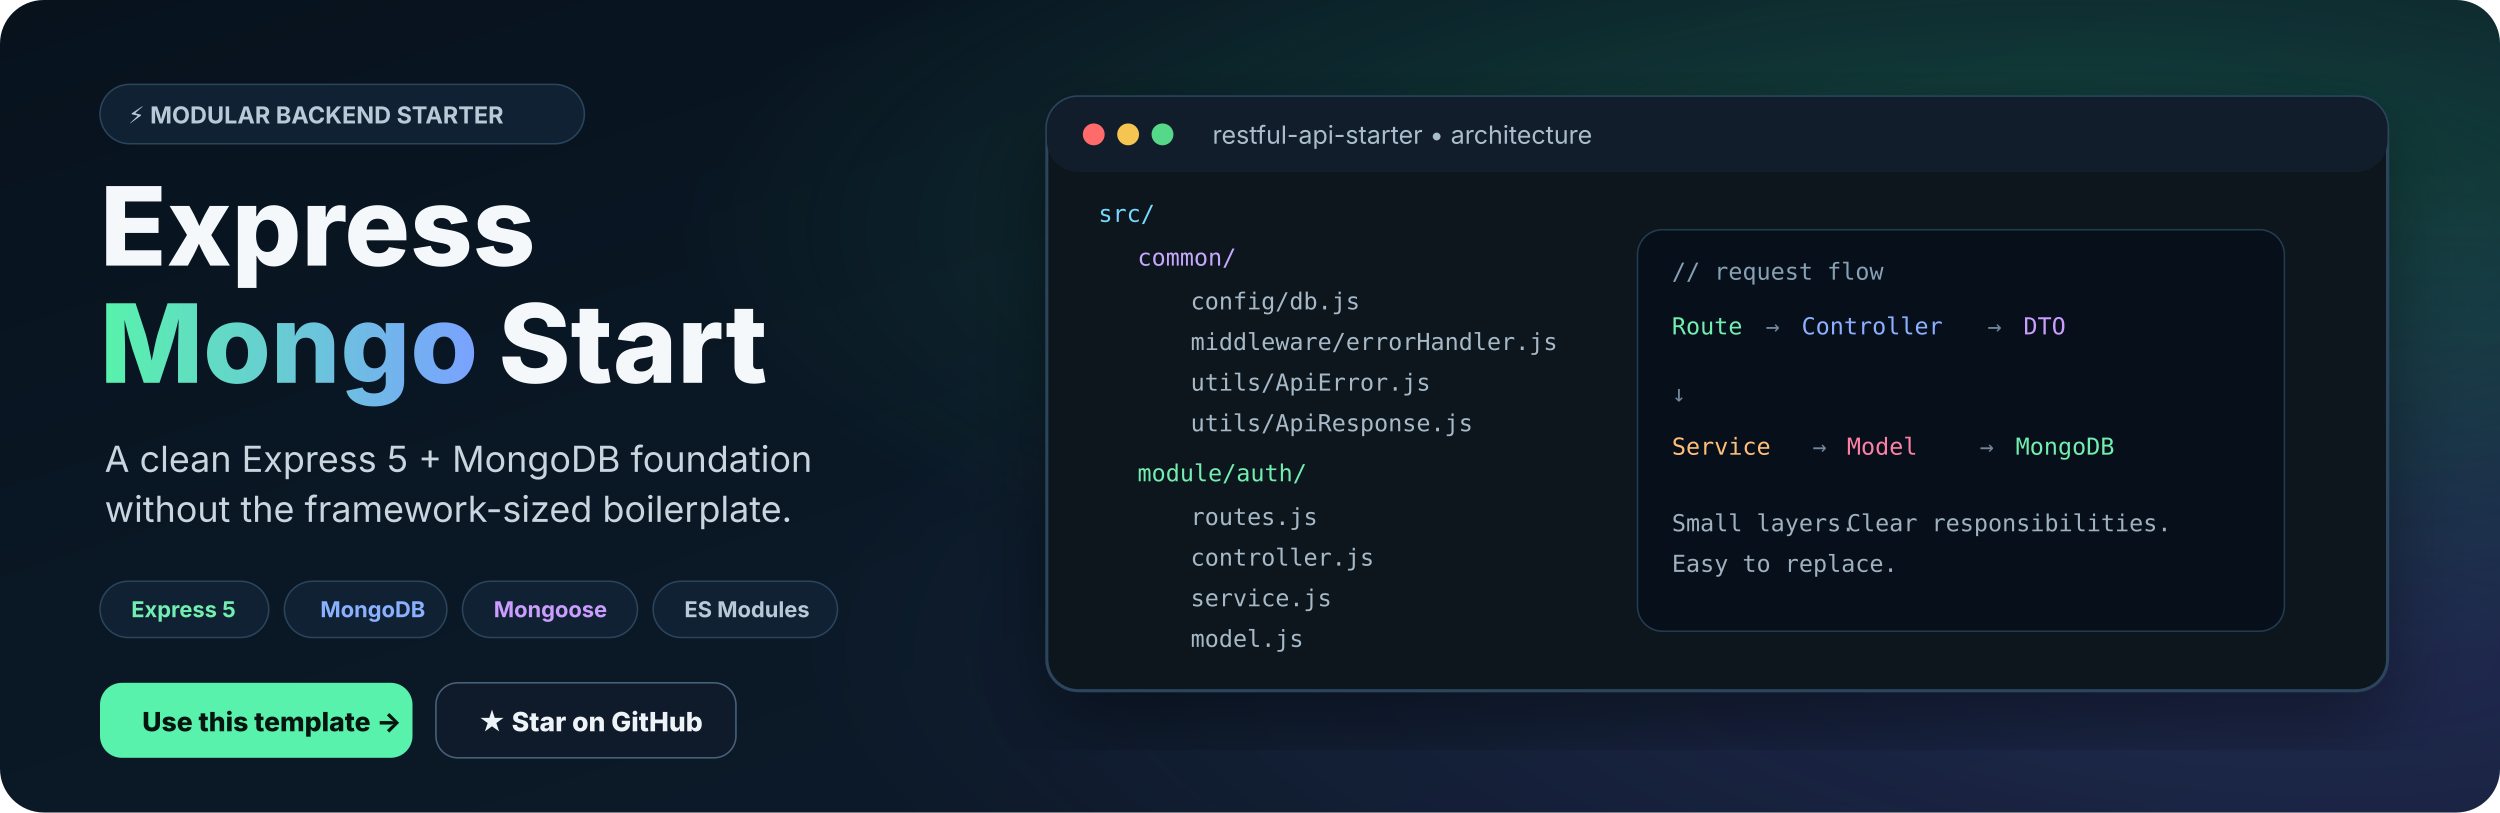
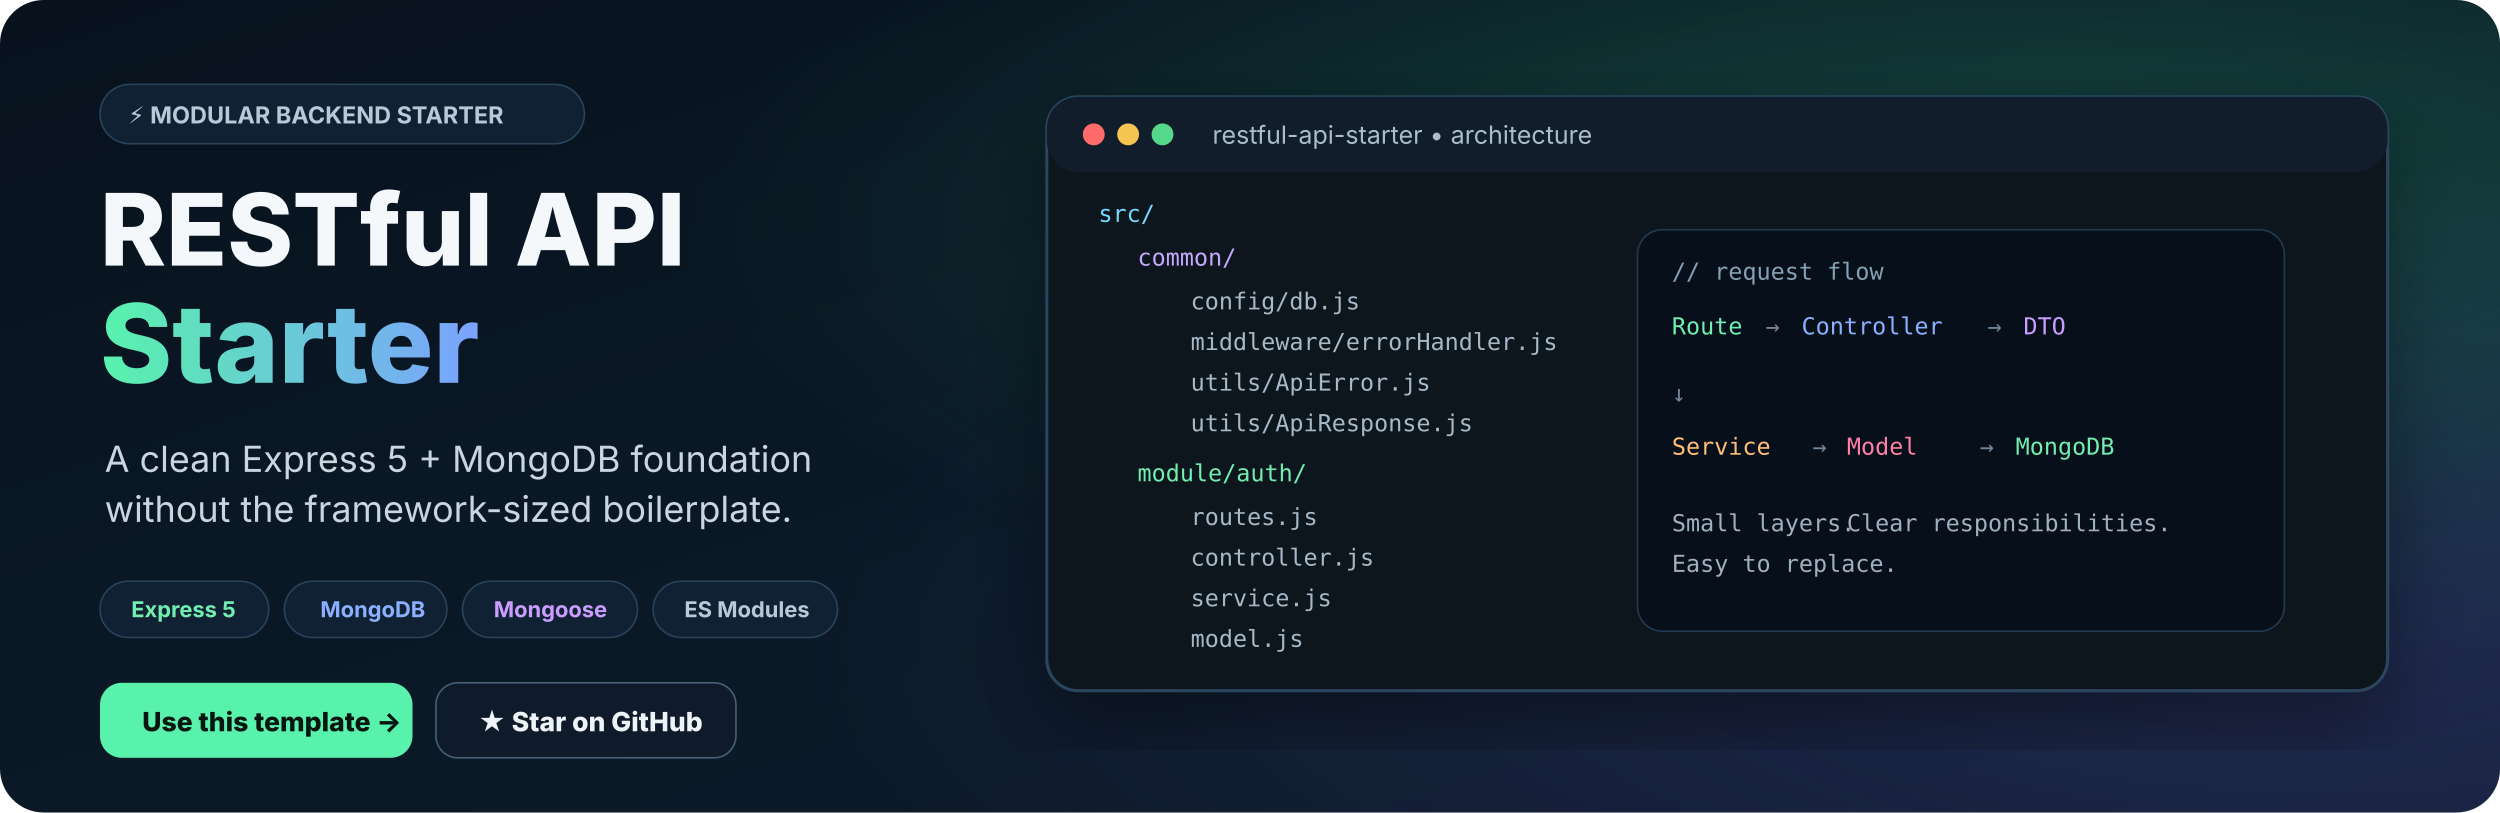
<svg xmlns="http://www.w3.org/2000/svg" width="1600" height="520" viewBox="0 0 1600 520">
  <defs>
    <linearGradient id="bg" x1="0" y1="0" x2="1" y2="1">
      <stop stop-color="#07121d" />
      <stop offset=".55" stop-color="#0b1927" />
      <stop offset="1" stop-color="#10182a" />
    </linearGradient>
    <radialGradient id="g1" cx=".82" cy=".28" r=".55">
      <stop stop-color="#35f29d" stop-opacity=".22" />
      <stop offset="1" stop-color="#35f29d" stop-opacity="0" />
    </radialGradient>
    <radialGradient id="g2" cx=".92" cy=".8" r=".6">
      <stop stop-color="#6b7cff" stop-opacity=".18" />
      <stop offset="1" stop-color="#6b7cff" stop-opacity="0" />
    </radialGradient>
    <filter id="shadow">
      <feDropShadow dx="0" dy="22" stdDeviation="26" flood-color="#000" flood-opacity=".42" />
    </filter>
    <linearGradient id="accent" x1="0" y1="0" x2="1" y2="0">
      <stop stop-color="#58f2ac" />
      <stop offset="1" stop-color="#7aa2ff" />
    </linearGradient>
  </defs>
  <rect width="1600" height="520" rx="28" fill="url(#bg)" />
  <rect width="1600" height="520" rx="28" fill="url(#g1)" />
  <rect width="1600" height="520" rx="28" fill="url(#g2)" />
  <g font-family="Inter,Segoe UI,Arial,sans-serif">
    <rect x="64" y="54" width="310" height="38" rx="19" fill="#102133" stroke="#29445b" />
    <text x="82" y="79" font-size="15" font-weight="700" fill="#b7cad8">⚡ MODULAR BACKEND STARTER</text>
-     <text x="64" y="170" font-size="70" font-weight="800" fill="#f5f8fb">Express</text>
-     <text x="64" y="245" font-size="70" font-weight="800" fill="url(#accent)">Mongo</text>
-     <text x="319" y="245" font-size="70" font-weight="800" fill="#f5f8fb"> Start</text>
+     <text x="64" y="170" font-size="64" font-weight="800" fill="#f5f8fb">RESTful API</text>
+     <text x="64" y="245" font-size="70" font-weight="800" fill="url(#accent)">Starter</text>
    <text x="67" y="302" font-size="23" fill="#c9d5df">A clean Express 5 + MongoDB foundation</text>
    <text x="67" y="334" font-size="23" fill="#c9d5df">without the framework-sized boilerplate.</text>
    <g font-size="14" font-weight="700">
      <rect x="64" y="372" width="108" height="36" rx="18" fill="#102133" stroke="#29445b" />
      <text x="84" y="395" fill="#72eeb0">Express 5</text>
      <rect x="182" y="372" width="104" height="36" rx="18" fill="#102133" stroke="#29445b" />
      <text x="205" y="395" fill="#8bb0ff">MongoDB</text>
      <rect x="296" y="372" width="112" height="36" rx="18" fill="#102133" stroke="#29445b" />
      <text x="316" y="395" fill="#cb9dff">Mongoose</text>
      <rect x="418" y="372" width="118" height="36" rx="18" fill="#102133" stroke="#29445b" />
      <text x="438" y="395" fill="#b7cad8">ES Modules</text>
    </g>
    <rect x="64" y="437" width="200" height="48" rx="14" fill="#58f2ac" />
    <text x="91" y="468" font-size="17" font-weight="800" fill="#06150f">Use this template →</text>
    <rect x="279" y="437" width="192" height="48" rx="14" fill="#0f1b2a" stroke="#48617a" />
    <text x="306" y="468" font-size="17" font-weight="800" fill="#edf3f7">★ Star on GitHub</text>
    <g filter="url(#shadow)">
      <rect x="670" y="62" width="858" height="380" rx="20" fill="#0a121c" stroke="#29445b" stroke-width="2" />
    </g>
    <rect x="670" y="62" width="858" height="48" rx="20" fill="#111d2b" />
    <circle cx="700" cy="86" r="7" fill="#ff6b6b" />
    <circle cx="722" cy="86" r="7" fill="#f5c451" />
    <circle cx="744" cy="86" r="7" fill="#56d88a" />
    <text x="776" y="92" font-size="16" fill="#a9bdca">restful-api-starter • architecture</text>
    <g font-family="ui-monospace,SFMono-Regular,Menlo,monospace" font-size="15">
      <text x="703" y="142" fill="#76d9ff">src/</text>
      <text x="728" y="170" fill="#c6a8ff">common/</text>
      <text x="762" y="198" fill="#a7b9c8">config/db.js</text>
      <text x="762" y="224" fill="#a7b9c8">middleware/errorHandler.js</text>
      <text x="762" y="250" fill="#a7b9c8">utils/ApiError.js</text>
      <text x="762" y="276" fill="#a7b9c8">utils/ApiResponse.js</text>
      <text x="728" y="308" fill="#72eeb0">module/auth/</text>
      <text x="762" y="336" fill="#a7b9c8">routes.js</text>
      <text x="762" y="362" fill="#a7b9c8">controller.js</text>
      <text x="762" y="388" fill="#a7b9c8">service.js</text>
      <text x="762" y="414" fill="#a7b9c8">model.js</text>
      <rect x="1048" y="147" width="414" height="257" rx="16" fill="#07101a" stroke="#233b51" />
      <text x="1070" y="179" fill="#86a0b4">// request flow</text>
      <text x="1070" y="214" fill="#72eeb0">Route</text>
      <text x="1130" y="214" fill="#71869a">→</text>
      <text x="1153" y="214" fill="#8bb0ff">Controller</text>
      <text x="1272" y="214" fill="#71869a">→</text>
      <text x="1295" y="214" fill="#cb9dff">DTO</text>
      <text x="1070" y="257" fill="#71869a">                 ↓</text>
      <text x="1070" y="291" fill="#ffbf78">Service</text>
      <text x="1160" y="291" fill="#71869a">→</text>
      <text x="1182" y="291" fill="#ff7fa5">Model</text>
      <text x="1267" y="291" fill="#71869a">→</text>
      <text x="1290" y="291" fill="#72eeb0">MongoDB</text>
      <text x="1070" y="340" fill="#9fb1bf">Small layers.</text>
      <text x="1182" y="340" fill="#9fb1bf">Clear responsibilities.</text>
      <text x="1070" y="366" fill="#9fb1bf">Easy to replace.</text>
    </g>
  </g>
</svg>
